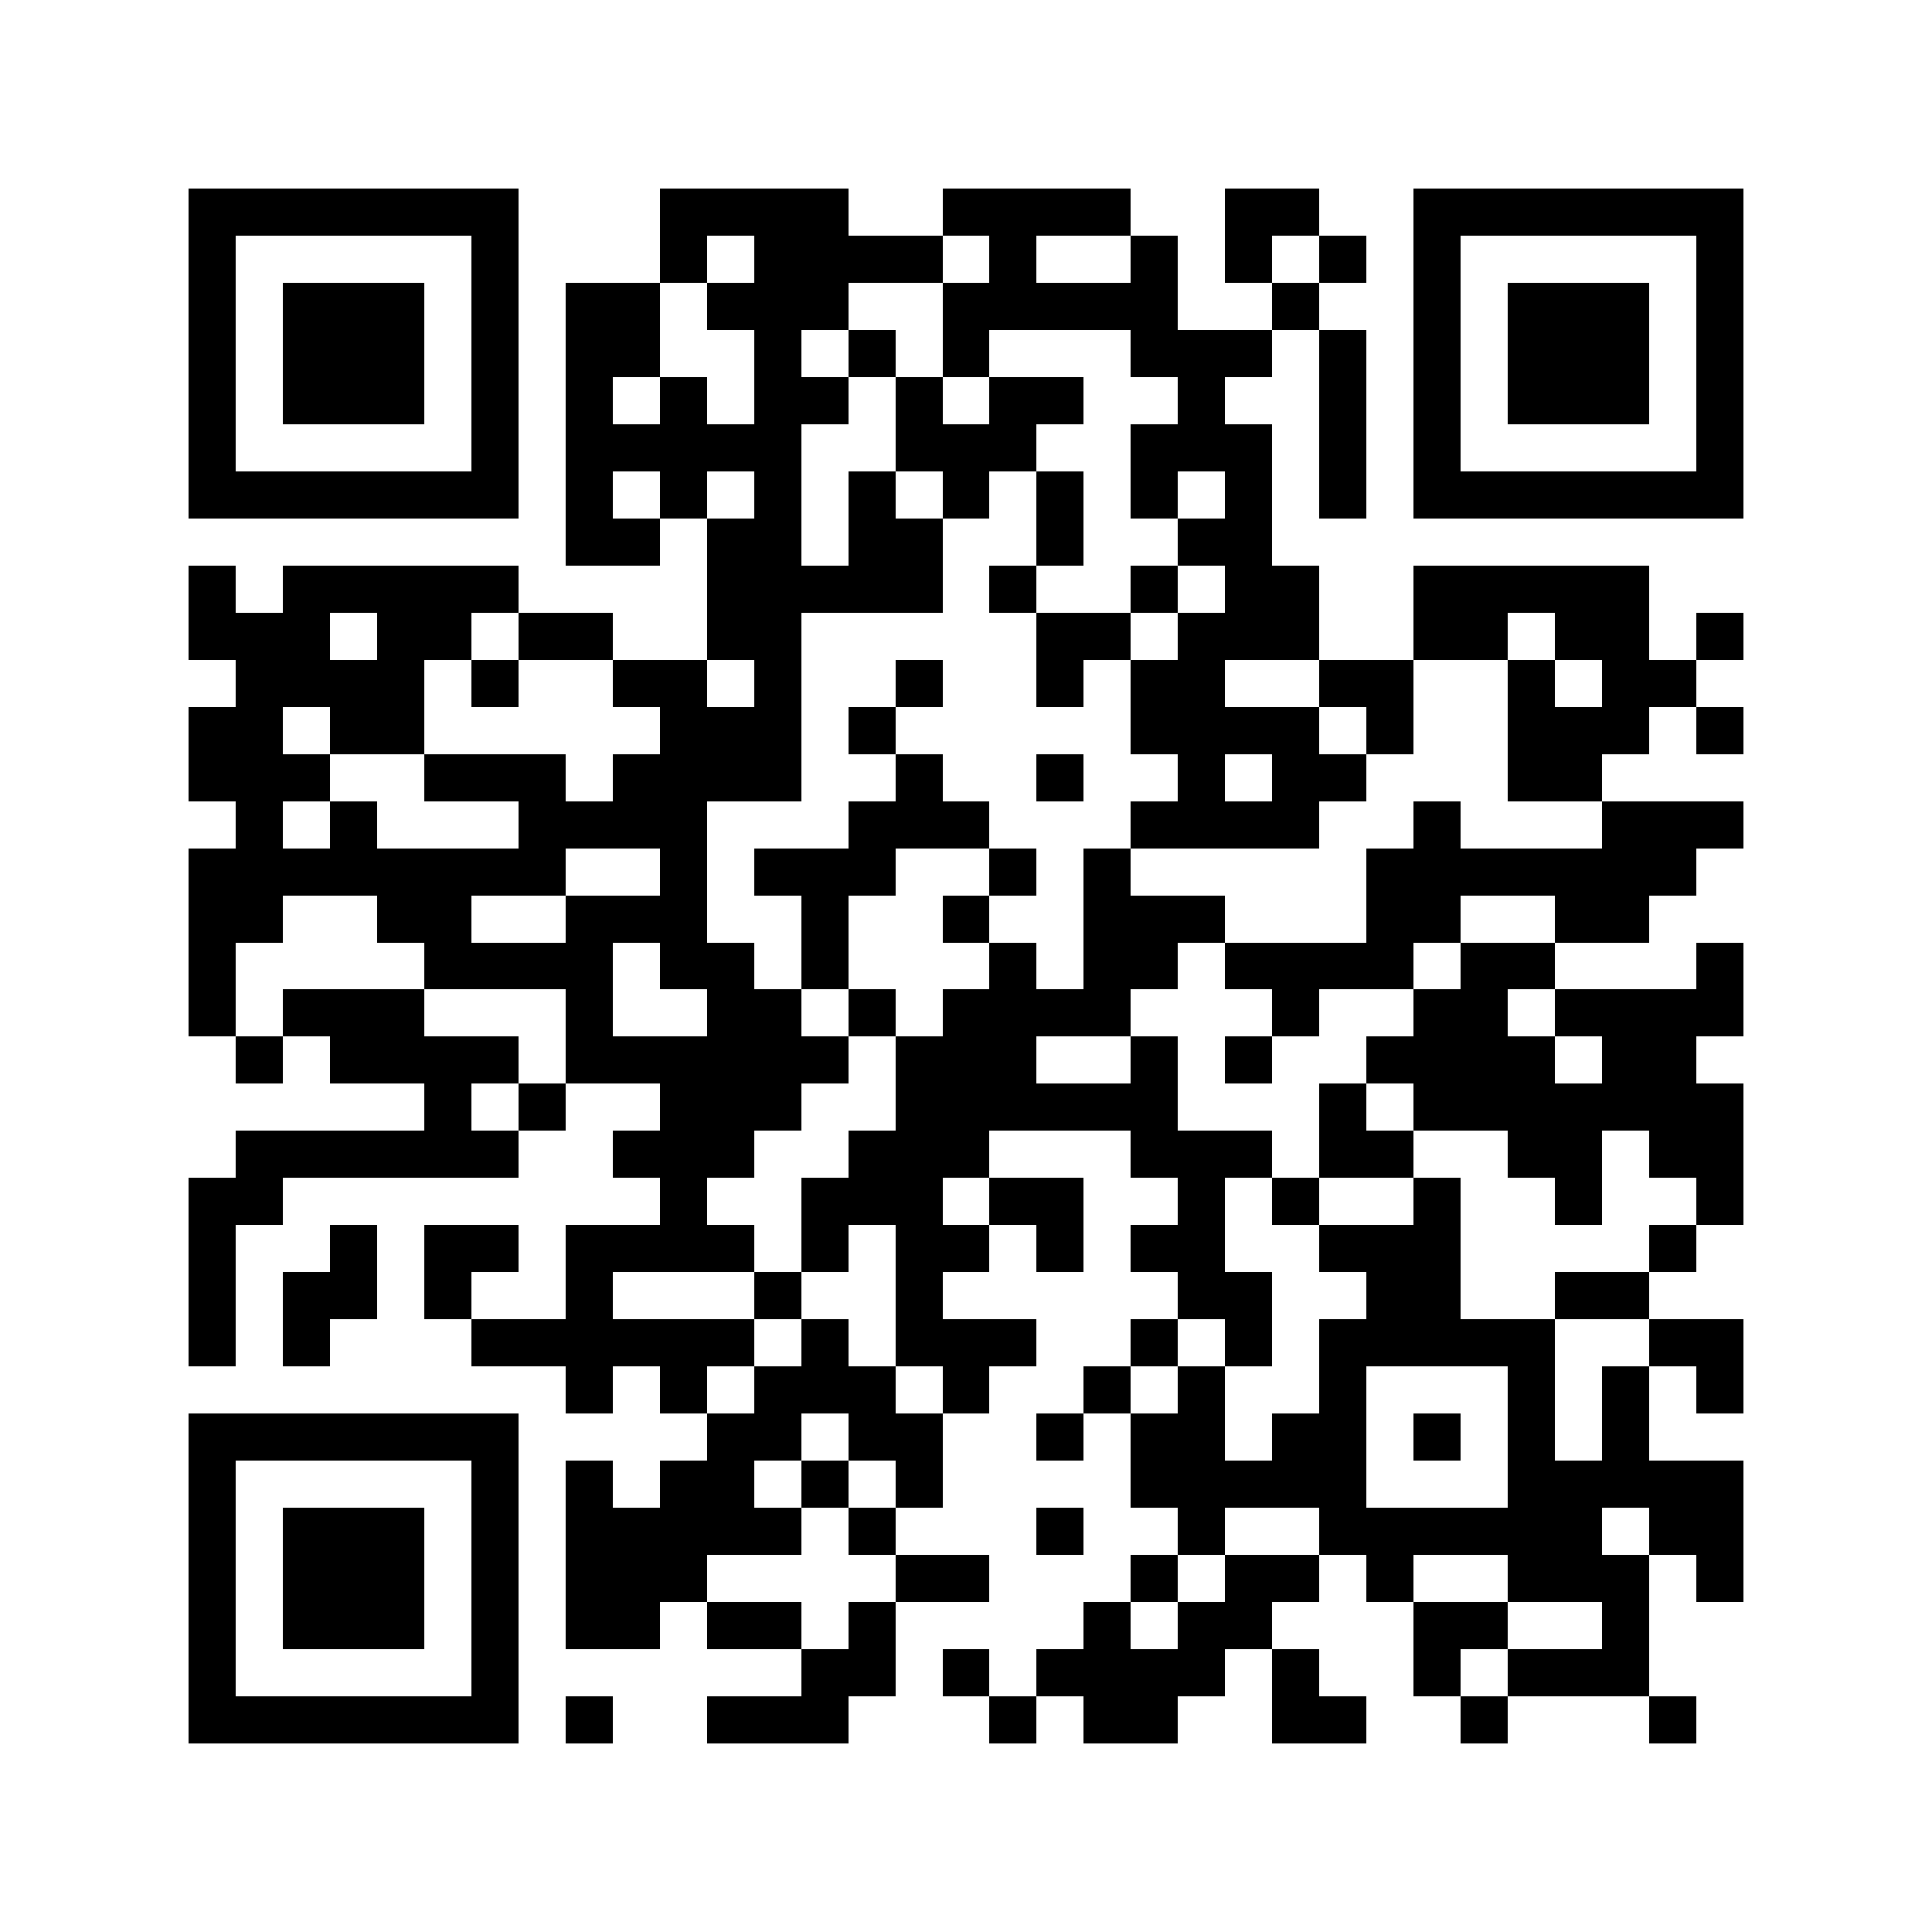
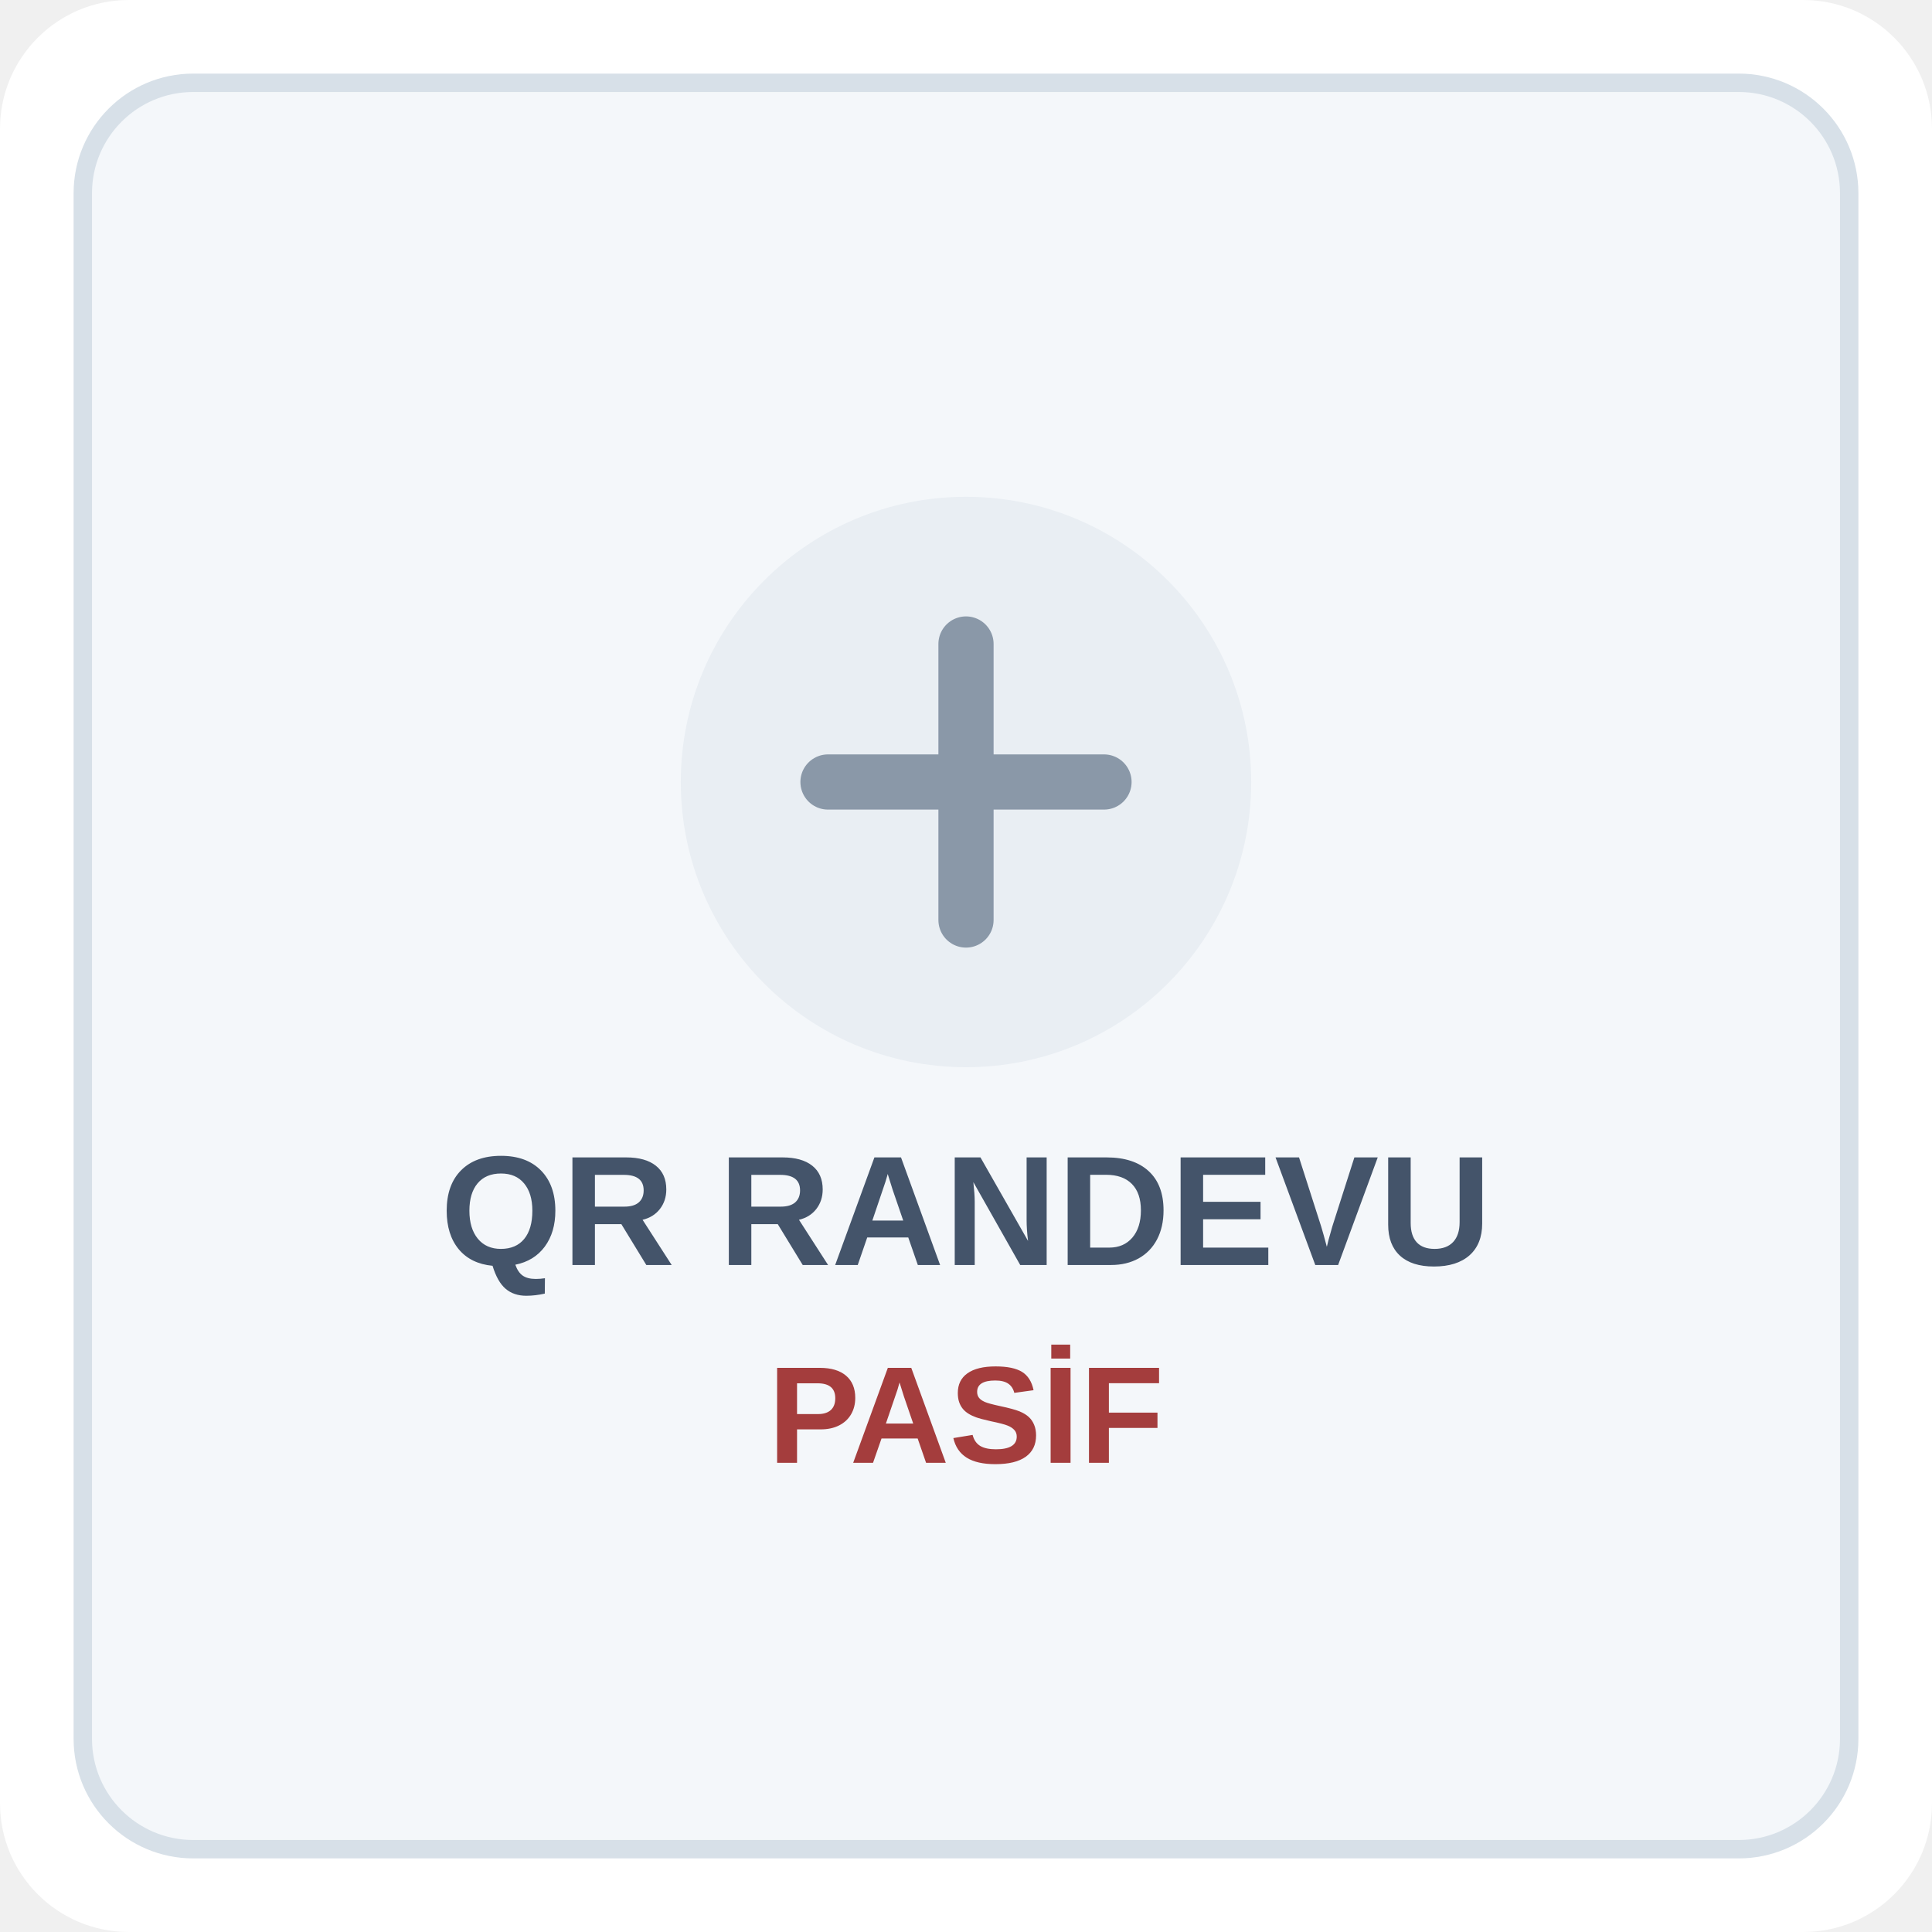
- <svg xmlns="http://www.w3.org/2000/svg" viewBox="0 0 41 41" shape-rendering="crispEdges">
-   <rect width="41" height="41" fill="#fff" />
-   <g fill="#000">
-     <rect x="4" y="4" width="1" height="1" />
-     <rect x="5" y="4" width="1" height="1" />
-     <rect x="6" y="4" width="1" height="1" />
-     <rect x="7" y="4" width="1" height="1" />
-     <rect x="8" y="4" width="1" height="1" />
-     <rect x="9" y="4" width="1" height="1" />
-     <rect x="10" y="4" width="1" height="1" />
-     <rect x="14" y="4" width="1" height="1" />
-     <rect x="15" y="4" width="1" height="1" />
-     <rect x="16" y="4" width="1" height="1" />
-     <rect x="17" y="4" width="1" height="1" />
-     <rect x="20" y="4" width="1" height="1" />
-     <rect x="21" y="4" width="1" height="1" />
-     <rect x="22" y="4" width="1" height="1" />
-     <rect x="23" y="4" width="1" height="1" />
-     <rect x="26" y="4" width="1" height="1" />
-     <rect x="27" y="4" width="1" height="1" />
-     <rect x="30" y="4" width="1" height="1" />
-     <rect x="31" y="4" width="1" height="1" />
-     <rect x="32" y="4" width="1" height="1" />
-     <rect x="33" y="4" width="1" height="1" />
-     <rect x="34" y="4" width="1" height="1" />
-     <rect x="35" y="4" width="1" height="1" />
-     <rect x="36" y="4" width="1" height="1" />
-     <rect x="4" y="5" width="1" height="1" />
-     <rect x="10" y="5" width="1" height="1" />
-     <rect x="14" y="5" width="1" height="1" />
-     <rect x="16" y="5" width="1" height="1" />
-     <rect x="17" y="5" width="1" height="1" />
-     <rect x="18" y="5" width="1" height="1" />
-     <rect x="19" y="5" width="1" height="1" />
-     <rect x="21" y="5" width="1" height="1" />
-     <rect x="24" y="5" width="1" height="1" />
-     <rect x="26" y="5" width="1" height="1" />
-     <rect x="28" y="5" width="1" height="1" />
-     <rect x="30" y="5" width="1" height="1" />
-     <rect x="36" y="5" width="1" height="1" />
-     <rect x="4" y="6" width="1" height="1" />
-     <rect x="6" y="6" width="1" height="1" />
-     <rect x="7" y="6" width="1" height="1" />
-     <rect x="8" y="6" width="1" height="1" />
-     <rect x="10" y="6" width="1" height="1" />
-     <rect x="12" y="6" width="1" height="1" />
-     <rect x="13" y="6" width="1" height="1" />
-     <rect x="15" y="6" width="1" height="1" />
-     <rect x="16" y="6" width="1" height="1" />
-     <rect x="17" y="6" width="1" height="1" />
-     <rect x="20" y="6" width="1" height="1" />
-     <rect x="21" y="6" width="1" height="1" />
-     <rect x="22" y="6" width="1" height="1" />
-     <rect x="23" y="6" width="1" height="1" />
-     <rect x="24" y="6" width="1" height="1" />
-     <rect x="27" y="6" width="1" height="1" />
-     <rect x="30" y="6" width="1" height="1" />
-     <rect x="32" y="6" width="1" height="1" />
-     <rect x="33" y="6" width="1" height="1" />
-     <rect x="34" y="6" width="1" height="1" />
-     <rect x="36" y="6" width="1" height="1" />
-     <rect x="4" y="7" width="1" height="1" />
-     <rect x="6" y="7" width="1" height="1" />
-     <rect x="7" y="7" width="1" height="1" />
-     <rect x="8" y="7" width="1" height="1" />
-     <rect x="10" y="7" width="1" height="1" />
-     <rect x="12" y="7" width="1" height="1" />
-     <rect x="13" y="7" width="1" height="1" />
-     <rect x="16" y="7" width="1" height="1" />
-     <rect x="18" y="7" width="1" height="1" />
-     <rect x="20" y="7" width="1" height="1" />
-     <rect x="24" y="7" width="1" height="1" />
-     <rect x="25" y="7" width="1" height="1" />
-     <rect x="26" y="7" width="1" height="1" />
-     <rect x="28" y="7" width="1" height="1" />
-     <rect x="30" y="7" width="1" height="1" />
-     <rect x="32" y="7" width="1" height="1" />
-     <rect x="33" y="7" width="1" height="1" />
-     <rect x="34" y="7" width="1" height="1" />
-     <rect x="36" y="7" width="1" height="1" />
-     <rect x="4" y="8" width="1" height="1" />
-     <rect x="6" y="8" width="1" height="1" />
-     <rect x="7" y="8" width="1" height="1" />
-     <rect x="8" y="8" width="1" height="1" />
-     <rect x="10" y="8" width="1" height="1" />
-     <rect x="12" y="8" width="1" height="1" />
-     <rect x="14" y="8" width="1" height="1" />
-     <rect x="16" y="8" width="1" height="1" />
-     <rect x="17" y="8" width="1" height="1" />
-     <rect x="19" y="8" width="1" height="1" />
-     <rect x="21" y="8" width="1" height="1" />
-     <rect x="22" y="8" width="1" height="1" />
-     <rect x="25" y="8" width="1" height="1" />
-     <rect x="28" y="8" width="1" height="1" />
-     <rect x="30" y="8" width="1" height="1" />
-     <rect x="32" y="8" width="1" height="1" />
-     <rect x="33" y="8" width="1" height="1" />
-     <rect x="34" y="8" width="1" height="1" />
-     <rect x="36" y="8" width="1" height="1" />
-     <rect x="4" y="9" width="1" height="1" />
-     <rect x="10" y="9" width="1" height="1" />
-     <rect x="12" y="9" width="1" height="1" />
-     <rect x="13" y="9" width="1" height="1" />
-     <rect x="14" y="9" width="1" height="1" />
-     <rect x="15" y="9" width="1" height="1" />
-     <rect x="16" y="9" width="1" height="1" />
-     <rect x="19" y="9" width="1" height="1" />
-     <rect x="20" y="9" width="1" height="1" />
-     <rect x="21" y="9" width="1" height="1" />
-     <rect x="24" y="9" width="1" height="1" />
-     <rect x="25" y="9" width="1" height="1" />
-     <rect x="26" y="9" width="1" height="1" />
-     <rect x="28" y="9" width="1" height="1" />
-     <rect x="30" y="9" width="1" height="1" />
-     <rect x="36" y="9" width="1" height="1" />
-     <rect x="4" y="10" width="1" height="1" />
-     <rect x="5" y="10" width="1" height="1" />
-     <rect x="6" y="10" width="1" height="1" />
-     <rect x="7" y="10" width="1" height="1" />
-     <rect x="8" y="10" width="1" height="1" />
-     <rect x="9" y="10" width="1" height="1" />
-     <rect x="10" y="10" width="1" height="1" />
-     <rect x="12" y="10" width="1" height="1" />
-     <rect x="14" y="10" width="1" height="1" />
-     <rect x="16" y="10" width="1" height="1" />
-     <rect x="18" y="10" width="1" height="1" />
-     <rect x="20" y="10" width="1" height="1" />
-     <rect x="22" y="10" width="1" height="1" />
-     <rect x="24" y="10" width="1" height="1" />
-     <rect x="26" y="10" width="1" height="1" />
-     <rect x="28" y="10" width="1" height="1" />
-     <rect x="30" y="10" width="1" height="1" />
-     <rect x="31" y="10" width="1" height="1" />
-     <rect x="32" y="10" width="1" height="1" />
-     <rect x="33" y="10" width="1" height="1" />
-     <rect x="34" y="10" width="1" height="1" />
-     <rect x="35" y="10" width="1" height="1" />
-     <rect x="36" y="10" width="1" height="1" />
-     <rect x="12" y="11" width="1" height="1" />
-     <rect x="13" y="11" width="1" height="1" />
-     <rect x="15" y="11" width="1" height="1" />
-     <rect x="16" y="11" width="1" height="1" />
-     <rect x="18" y="11" width="1" height="1" />
-     <rect x="19" y="11" width="1" height="1" />
-     <rect x="22" y="11" width="1" height="1" />
-     <rect x="25" y="11" width="1" height="1" />
-     <rect x="26" y="11" width="1" height="1" />
-     <rect x="4" y="12" width="1" height="1" />
-     <rect x="6" y="12" width="1" height="1" />
-     <rect x="7" y="12" width="1" height="1" />
-     <rect x="8" y="12" width="1" height="1" />
-     <rect x="9" y="12" width="1" height="1" />
-     <rect x="10" y="12" width="1" height="1" />
-     <rect x="15" y="12" width="1" height="1" />
-     <rect x="16" y="12" width="1" height="1" />
-     <rect x="17" y="12" width="1" height="1" />
-     <rect x="18" y="12" width="1" height="1" />
-     <rect x="19" y="12" width="1" height="1" />
-     <rect x="21" y="12" width="1" height="1" />
-     <rect x="24" y="12" width="1" height="1" />
-     <rect x="26" y="12" width="1" height="1" />
-     <rect x="27" y="12" width="1" height="1" />
-     <rect x="30" y="12" width="1" height="1" />
-     <rect x="31" y="12" width="1" height="1" />
-     <rect x="32" y="12" width="1" height="1" />
-     <rect x="33" y="12" width="1" height="1" />
-     <rect x="34" y="12" width="1" height="1" />
-     <rect x="4" y="13" width="1" height="1" />
-     <rect x="5" y="13" width="1" height="1" />
-     <rect x="6" y="13" width="1" height="1" />
-     <rect x="8" y="13" width="1" height="1" />
-     <rect x="9" y="13" width="1" height="1" />
-     <rect x="11" y="13" width="1" height="1" />
-     <rect x="12" y="13" width="1" height="1" />
-     <rect x="15" y="13" width="1" height="1" />
-     <rect x="16" y="13" width="1" height="1" />
-     <rect x="22" y="13" width="1" height="1" />
-     <rect x="23" y="13" width="1" height="1" />
-     <rect x="25" y="13" width="1" height="1" />
-     <rect x="26" y="13" width="1" height="1" />
-     <rect x="27" y="13" width="1" height="1" />
-     <rect x="30" y="13" width="1" height="1" />
-     <rect x="31" y="13" width="1" height="1" />
-     <rect x="33" y="13" width="1" height="1" />
-     <rect x="34" y="13" width="1" height="1" />
-     <rect x="36" y="13" width="1" height="1" />
-     <rect x="5" y="14" width="1" height="1" />
-     <rect x="6" y="14" width="1" height="1" />
-     <rect x="7" y="14" width="1" height="1" />
-     <rect x="8" y="14" width="1" height="1" />
-     <rect x="10" y="14" width="1" height="1" />
-     <rect x="13" y="14" width="1" height="1" />
-     <rect x="14" y="14" width="1" height="1" />
-     <rect x="16" y="14" width="1" height="1" />
-     <rect x="19" y="14" width="1" height="1" />
-     <rect x="22" y="14" width="1" height="1" />
-     <rect x="24" y="14" width="1" height="1" />
-     <rect x="25" y="14" width="1" height="1" />
-     <rect x="28" y="14" width="1" height="1" />
-     <rect x="29" y="14" width="1" height="1" />
-     <rect x="32" y="14" width="1" height="1" />
-     <rect x="34" y="14" width="1" height="1" />
-     <rect x="35" y="14" width="1" height="1" />
-     <rect x="4" y="15" width="1" height="1" />
-     <rect x="5" y="15" width="1" height="1" />
-     <rect x="7" y="15" width="1" height="1" />
-     <rect x="8" y="15" width="1" height="1" />
-     <rect x="14" y="15" width="1" height="1" />
-     <rect x="15" y="15" width="1" height="1" />
-     <rect x="16" y="15" width="1" height="1" />
-     <rect x="18" y="15" width="1" height="1" />
-     <rect x="24" y="15" width="1" height="1" />
-     <rect x="25" y="15" width="1" height="1" />
-     <rect x="26" y="15" width="1" height="1" />
-     <rect x="27" y="15" width="1" height="1" />
-     <rect x="29" y="15" width="1" height="1" />
-     <rect x="32" y="15" width="1" height="1" />
-     <rect x="33" y="15" width="1" height="1" />
-     <rect x="34" y="15" width="1" height="1" />
-     <rect x="36" y="15" width="1" height="1" />
-     <rect x="4" y="16" width="1" height="1" />
-     <rect x="5" y="16" width="1" height="1" />
-     <rect x="6" y="16" width="1" height="1" />
-     <rect x="9" y="16" width="1" height="1" />
-     <rect x="10" y="16" width="1" height="1" />
-     <rect x="11" y="16" width="1" height="1" />
-     <rect x="13" y="16" width="1" height="1" />
-     <rect x="14" y="16" width="1" height="1" />
-     <rect x="15" y="16" width="1" height="1" />
-     <rect x="16" y="16" width="1" height="1" />
-     <rect x="19" y="16" width="1" height="1" />
-     <rect x="22" y="16" width="1" height="1" />
-     <rect x="25" y="16" width="1" height="1" />
-     <rect x="27" y="16" width="1" height="1" />
-     <rect x="28" y="16" width="1" height="1" />
-     <rect x="32" y="16" width="1" height="1" />
-     <rect x="33" y="16" width="1" height="1" />
-     <rect x="5" y="17" width="1" height="1" />
-     <rect x="7" y="17" width="1" height="1" />
-     <rect x="11" y="17" width="1" height="1" />
-     <rect x="12" y="17" width="1" height="1" />
-     <rect x="13" y="17" width="1" height="1" />
-     <rect x="14" y="17" width="1" height="1" />
-     <rect x="18" y="17" width="1" height="1" />
-     <rect x="19" y="17" width="1" height="1" />
-     <rect x="20" y="17" width="1" height="1" />
-     <rect x="24" y="17" width="1" height="1" />
-     <rect x="25" y="17" width="1" height="1" />
-     <rect x="26" y="17" width="1" height="1" />
-     <rect x="27" y="17" width="1" height="1" />
-     <rect x="30" y="17" width="1" height="1" />
-     <rect x="34" y="17" width="1" height="1" />
-     <rect x="35" y="17" width="1" height="1" />
-     <rect x="36" y="17" width="1" height="1" />
-     <rect x="4" y="18" width="1" height="1" />
-     <rect x="5" y="18" width="1" height="1" />
-     <rect x="6" y="18" width="1" height="1" />
-     <rect x="7" y="18" width="1" height="1" />
-     <rect x="8" y="18" width="1" height="1" />
-     <rect x="9" y="18" width="1" height="1" />
-     <rect x="10" y="18" width="1" height="1" />
-     <rect x="11" y="18" width="1" height="1" />
-     <rect x="14" y="18" width="1" height="1" />
-     <rect x="16" y="18" width="1" height="1" />
-     <rect x="17" y="18" width="1" height="1" />
-     <rect x="18" y="18" width="1" height="1" />
-     <rect x="21" y="18" width="1" height="1" />
-     <rect x="23" y="18" width="1" height="1" />
-     <rect x="29" y="18" width="1" height="1" />
-     <rect x="30" y="18" width="1" height="1" />
-     <rect x="31" y="18" width="1" height="1" />
-     <rect x="32" y="18" width="1" height="1" />
-     <rect x="33" y="18" width="1" height="1" />
-     <rect x="34" y="18" width="1" height="1" />
-     <rect x="35" y="18" width="1" height="1" />
-     <rect x="4" y="19" width="1" height="1" />
-     <rect x="5" y="19" width="1" height="1" />
-     <rect x="8" y="19" width="1" height="1" />
-     <rect x="9" y="19" width="1" height="1" />
-     <rect x="12" y="19" width="1" height="1" />
-     <rect x="13" y="19" width="1" height="1" />
-     <rect x="14" y="19" width="1" height="1" />
-     <rect x="17" y="19" width="1" height="1" />
-     <rect x="20" y="19" width="1" height="1" />
-     <rect x="23" y="19" width="1" height="1" />
-     <rect x="24" y="19" width="1" height="1" />
-     <rect x="25" y="19" width="1" height="1" />
-     <rect x="29" y="19" width="1" height="1" />
-     <rect x="30" y="19" width="1" height="1" />
-     <rect x="33" y="19" width="1" height="1" />
-     <rect x="34" y="19" width="1" height="1" />
-     <rect x="4" y="20" width="1" height="1" />
-     <rect x="9" y="20" width="1" height="1" />
-     <rect x="10" y="20" width="1" height="1" />
-     <rect x="11" y="20" width="1" height="1" />
-     <rect x="12" y="20" width="1" height="1" />
-     <rect x="14" y="20" width="1" height="1" />
-     <rect x="15" y="20" width="1" height="1" />
-     <rect x="17" y="20" width="1" height="1" />
-     <rect x="21" y="20" width="1" height="1" />
-     <rect x="23" y="20" width="1" height="1" />
-     <rect x="24" y="20" width="1" height="1" />
-     <rect x="26" y="20" width="1" height="1" />
-     <rect x="27" y="20" width="1" height="1" />
-     <rect x="28" y="20" width="1" height="1" />
-     <rect x="29" y="20" width="1" height="1" />
-     <rect x="31" y="20" width="1" height="1" />
-     <rect x="32" y="20" width="1" height="1" />
-     <rect x="36" y="20" width="1" height="1" />
-     <rect x="4" y="21" width="1" height="1" />
-     <rect x="6" y="21" width="1" height="1" />
-     <rect x="7" y="21" width="1" height="1" />
-     <rect x="8" y="21" width="1" height="1" />
-     <rect x="12" y="21" width="1" height="1" />
-     <rect x="15" y="21" width="1" height="1" />
-     <rect x="16" y="21" width="1" height="1" />
-     <rect x="18" y="21" width="1" height="1" />
-     <rect x="20" y="21" width="1" height="1" />
-     <rect x="21" y="21" width="1" height="1" />
-     <rect x="22" y="21" width="1" height="1" />
-     <rect x="23" y="21" width="1" height="1" />
-     <rect x="27" y="21" width="1" height="1" />
-     <rect x="30" y="21" width="1" height="1" />
-     <rect x="31" y="21" width="1" height="1" />
-     <rect x="33" y="21" width="1" height="1" />
-     <rect x="34" y="21" width="1" height="1" />
-     <rect x="35" y="21" width="1" height="1" />
-     <rect x="36" y="21" width="1" height="1" />
-     <rect x="5" y="22" width="1" height="1" />
-     <rect x="7" y="22" width="1" height="1" />
-     <rect x="8" y="22" width="1" height="1" />
-     <rect x="9" y="22" width="1" height="1" />
-     <rect x="10" y="22" width="1" height="1" />
-     <rect x="12" y="22" width="1" height="1" />
-     <rect x="13" y="22" width="1" height="1" />
-     <rect x="14" y="22" width="1" height="1" />
-     <rect x="15" y="22" width="1" height="1" />
-     <rect x="16" y="22" width="1" height="1" />
-     <rect x="17" y="22" width="1" height="1" />
-     <rect x="19" y="22" width="1" height="1" />
-     <rect x="20" y="22" width="1" height="1" />
-     <rect x="21" y="22" width="1" height="1" />
-     <rect x="24" y="22" width="1" height="1" />
-     <rect x="26" y="22" width="1" height="1" />
-     <rect x="29" y="22" width="1" height="1" />
-     <rect x="30" y="22" width="1" height="1" />
-     <rect x="31" y="22" width="1" height="1" />
-     <rect x="32" y="22" width="1" height="1" />
-     <rect x="34" y="22" width="1" height="1" />
-     <rect x="35" y="22" width="1" height="1" />
-     <rect x="9" y="23" width="1" height="1" />
-     <rect x="11" y="23" width="1" height="1" />
-     <rect x="14" y="23" width="1" height="1" />
-     <rect x="15" y="23" width="1" height="1" />
-     <rect x="16" y="23" width="1" height="1" />
-     <rect x="19" y="23" width="1" height="1" />
-     <rect x="20" y="23" width="1" height="1" />
-     <rect x="21" y="23" width="1" height="1" />
-     <rect x="22" y="23" width="1" height="1" />
-     <rect x="23" y="23" width="1" height="1" />
-     <rect x="24" y="23" width="1" height="1" />
-     <rect x="28" y="23" width="1" height="1" />
-     <rect x="30" y="23" width="1" height="1" />
-     <rect x="31" y="23" width="1" height="1" />
-     <rect x="32" y="23" width="1" height="1" />
-     <rect x="33" y="23" width="1" height="1" />
-     <rect x="34" y="23" width="1" height="1" />
-     <rect x="35" y="23" width="1" height="1" />
-     <rect x="36" y="23" width="1" height="1" />
-     <rect x="5" y="24" width="1" height="1" />
-     <rect x="6" y="24" width="1" height="1" />
-     <rect x="7" y="24" width="1" height="1" />
-     <rect x="8" y="24" width="1" height="1" />
-     <rect x="9" y="24" width="1" height="1" />
-     <rect x="10" y="24" width="1" height="1" />
-     <rect x="13" y="24" width="1" height="1" />
-     <rect x="14" y="24" width="1" height="1" />
-     <rect x="15" y="24" width="1" height="1" />
-     <rect x="18" y="24" width="1" height="1" />
-     <rect x="19" y="24" width="1" height="1" />
-     <rect x="20" y="24" width="1" height="1" />
-     <rect x="24" y="24" width="1" height="1" />
-     <rect x="25" y="24" width="1" height="1" />
-     <rect x="26" y="24" width="1" height="1" />
-     <rect x="28" y="24" width="1" height="1" />
-     <rect x="29" y="24" width="1" height="1" />
-     <rect x="32" y="24" width="1" height="1" />
-     <rect x="33" y="24" width="1" height="1" />
-     <rect x="35" y="24" width="1" height="1" />
-     <rect x="36" y="24" width="1" height="1" />
-     <rect x="4" y="25" width="1" height="1" />
-     <rect x="5" y="25" width="1" height="1" />
-     <rect x="14" y="25" width="1" height="1" />
-     <rect x="17" y="25" width="1" height="1" />
-     <rect x="18" y="25" width="1" height="1" />
-     <rect x="19" y="25" width="1" height="1" />
-     <rect x="21" y="25" width="1" height="1" />
-     <rect x="22" y="25" width="1" height="1" />
-     <rect x="25" y="25" width="1" height="1" />
-     <rect x="27" y="25" width="1" height="1" />
-     <rect x="30" y="25" width="1" height="1" />
-     <rect x="33" y="25" width="1" height="1" />
-     <rect x="36" y="25" width="1" height="1" />
-     <rect x="4" y="26" width="1" height="1" />
-     <rect x="7" y="26" width="1" height="1" />
-     <rect x="9" y="26" width="1" height="1" />
-     <rect x="10" y="26" width="1" height="1" />
-     <rect x="12" y="26" width="1" height="1" />
-     <rect x="13" y="26" width="1" height="1" />
-     <rect x="14" y="26" width="1" height="1" />
-     <rect x="15" y="26" width="1" height="1" />
-     <rect x="17" y="26" width="1" height="1" />
-     <rect x="19" y="26" width="1" height="1" />
-     <rect x="20" y="26" width="1" height="1" />
-     <rect x="22" y="26" width="1" height="1" />
-     <rect x="24" y="26" width="1" height="1" />
-     <rect x="25" y="26" width="1" height="1" />
-     <rect x="28" y="26" width="1" height="1" />
-     <rect x="29" y="26" width="1" height="1" />
-     <rect x="30" y="26" width="1" height="1" />
-     <rect x="35" y="26" width="1" height="1" />
-     <rect x="4" y="27" width="1" height="1" />
-     <rect x="6" y="27" width="1" height="1" />
-     <rect x="7" y="27" width="1" height="1" />
-     <rect x="9" y="27" width="1" height="1" />
-     <rect x="12" y="27" width="1" height="1" />
-     <rect x="16" y="27" width="1" height="1" />
-     <rect x="19" y="27" width="1" height="1" />
-     <rect x="25" y="27" width="1" height="1" />
-     <rect x="26" y="27" width="1" height="1" />
-     <rect x="29" y="27" width="1" height="1" />
-     <rect x="30" y="27" width="1" height="1" />
-     <rect x="33" y="27" width="1" height="1" />
-     <rect x="34" y="27" width="1" height="1" />
-     <rect x="4" y="28" width="1" height="1" />
-     <rect x="6" y="28" width="1" height="1" />
-     <rect x="10" y="28" width="1" height="1" />
-     <rect x="11" y="28" width="1" height="1" />
-     <rect x="12" y="28" width="1" height="1" />
-     <rect x="13" y="28" width="1" height="1" />
-     <rect x="14" y="28" width="1" height="1" />
-     <rect x="15" y="28" width="1" height="1" />
-     <rect x="17" y="28" width="1" height="1" />
-     <rect x="19" y="28" width="1" height="1" />
-     <rect x="20" y="28" width="1" height="1" />
-     <rect x="21" y="28" width="1" height="1" />
-     <rect x="24" y="28" width="1" height="1" />
-     <rect x="26" y="28" width="1" height="1" />
-     <rect x="28" y="28" width="1" height="1" />
-     <rect x="29" y="28" width="1" height="1" />
-     <rect x="30" y="28" width="1" height="1" />
-     <rect x="31" y="28" width="1" height="1" />
-     <rect x="32" y="28" width="1" height="1" />
-     <rect x="35" y="28" width="1" height="1" />
-     <rect x="36" y="28" width="1" height="1" />
-     <rect x="12" y="29" width="1" height="1" />
-     <rect x="14" y="29" width="1" height="1" />
-     <rect x="16" y="29" width="1" height="1" />
-     <rect x="17" y="29" width="1" height="1" />
-     <rect x="18" y="29" width="1" height="1" />
-     <rect x="20" y="29" width="1" height="1" />
-     <rect x="23" y="29" width="1" height="1" />
-     <rect x="25" y="29" width="1" height="1" />
-     <rect x="28" y="29" width="1" height="1" />
-     <rect x="32" y="29" width="1" height="1" />
-     <rect x="34" y="29" width="1" height="1" />
-     <rect x="36" y="29" width="1" height="1" />
-     <rect x="4" y="30" width="1" height="1" />
-     <rect x="5" y="30" width="1" height="1" />
-     <rect x="6" y="30" width="1" height="1" />
-     <rect x="7" y="30" width="1" height="1" />
-     <rect x="8" y="30" width="1" height="1" />
-     <rect x="9" y="30" width="1" height="1" />
-     <rect x="10" y="30" width="1" height="1" />
-     <rect x="15" y="30" width="1" height="1" />
-     <rect x="16" y="30" width="1" height="1" />
-     <rect x="18" y="30" width="1" height="1" />
-     <rect x="19" y="30" width="1" height="1" />
-     <rect x="22" y="30" width="1" height="1" />
-     <rect x="24" y="30" width="1" height="1" />
-     <rect x="25" y="30" width="1" height="1" />
-     <rect x="27" y="30" width="1" height="1" />
-     <rect x="28" y="30" width="1" height="1" />
-     <rect x="30" y="30" width="1" height="1" />
-     <rect x="32" y="30" width="1" height="1" />
-     <rect x="34" y="30" width="1" height="1" />
-     <rect x="4" y="31" width="1" height="1" />
-     <rect x="10" y="31" width="1" height="1" />
-     <rect x="12" y="31" width="1" height="1" />
-     <rect x="14" y="31" width="1" height="1" />
-     <rect x="15" y="31" width="1" height="1" />
-     <rect x="17" y="31" width="1" height="1" />
-     <rect x="19" y="31" width="1" height="1" />
-     <rect x="24" y="31" width="1" height="1" />
-     <rect x="25" y="31" width="1" height="1" />
-     <rect x="26" y="31" width="1" height="1" />
-     <rect x="27" y="31" width="1" height="1" />
-     <rect x="28" y="31" width="1" height="1" />
-     <rect x="32" y="31" width="1" height="1" />
-     <rect x="33" y="31" width="1" height="1" />
-     <rect x="34" y="31" width="1" height="1" />
-     <rect x="35" y="31" width="1" height="1" />
-     <rect x="36" y="31" width="1" height="1" />
-     <rect x="4" y="32" width="1" height="1" />
-     <rect x="6" y="32" width="1" height="1" />
-     <rect x="7" y="32" width="1" height="1" />
-     <rect x="8" y="32" width="1" height="1" />
-     <rect x="10" y="32" width="1" height="1" />
-     <rect x="12" y="32" width="1" height="1" />
-     <rect x="13" y="32" width="1" height="1" />
-     <rect x="14" y="32" width="1" height="1" />
-     <rect x="15" y="32" width="1" height="1" />
-     <rect x="16" y="32" width="1" height="1" />
-     <rect x="18" y="32" width="1" height="1" />
-     <rect x="22" y="32" width="1" height="1" />
-     <rect x="25" y="32" width="1" height="1" />
-     <rect x="28" y="32" width="1" height="1" />
-     <rect x="29" y="32" width="1" height="1" />
-     <rect x="30" y="32" width="1" height="1" />
-     <rect x="31" y="32" width="1" height="1" />
-     <rect x="32" y="32" width="1" height="1" />
-     <rect x="33" y="32" width="1" height="1" />
-     <rect x="35" y="32" width="1" height="1" />
-     <rect x="36" y="32" width="1" height="1" />
-     <rect x="4" y="33" width="1" height="1" />
-     <rect x="6" y="33" width="1" height="1" />
-     <rect x="7" y="33" width="1" height="1" />
-     <rect x="8" y="33" width="1" height="1" />
-     <rect x="10" y="33" width="1" height="1" />
-     <rect x="12" y="33" width="1" height="1" />
-     <rect x="13" y="33" width="1" height="1" />
-     <rect x="14" y="33" width="1" height="1" />
-     <rect x="19" y="33" width="1" height="1" />
-     <rect x="20" y="33" width="1" height="1" />
-     <rect x="24" y="33" width="1" height="1" />
-     <rect x="26" y="33" width="1" height="1" />
-     <rect x="27" y="33" width="1" height="1" />
-     <rect x="29" y="33" width="1" height="1" />
-     <rect x="32" y="33" width="1" height="1" />
-     <rect x="33" y="33" width="1" height="1" />
-     <rect x="34" y="33" width="1" height="1" />
-     <rect x="36" y="33" width="1" height="1" />
-     <rect x="4" y="34" width="1" height="1" />
-     <rect x="6" y="34" width="1" height="1" />
-     <rect x="7" y="34" width="1" height="1" />
-     <rect x="8" y="34" width="1" height="1" />
-     <rect x="10" y="34" width="1" height="1" />
-     <rect x="12" y="34" width="1" height="1" />
-     <rect x="13" y="34" width="1" height="1" />
-     <rect x="15" y="34" width="1" height="1" />
-     <rect x="16" y="34" width="1" height="1" />
-     <rect x="18" y="34" width="1" height="1" />
-     <rect x="23" y="34" width="1" height="1" />
-     <rect x="25" y="34" width="1" height="1" />
-     <rect x="26" y="34" width="1" height="1" />
-     <rect x="30" y="34" width="1" height="1" />
-     <rect x="31" y="34" width="1" height="1" />
-     <rect x="34" y="34" width="1" height="1" />
-     <rect x="4" y="35" width="1" height="1" />
-     <rect x="10" y="35" width="1" height="1" />
-     <rect x="17" y="35" width="1" height="1" />
-     <rect x="18" y="35" width="1" height="1" />
-     <rect x="20" y="35" width="1" height="1" />
-     <rect x="22" y="35" width="1" height="1" />
-     <rect x="23" y="35" width="1" height="1" />
-     <rect x="24" y="35" width="1" height="1" />
-     <rect x="25" y="35" width="1" height="1" />
-     <rect x="27" y="35" width="1" height="1" />
-     <rect x="30" y="35" width="1" height="1" />
-     <rect x="32" y="35" width="1" height="1" />
-     <rect x="33" y="35" width="1" height="1" />
-     <rect x="34" y="35" width="1" height="1" />
-     <rect x="4" y="36" width="1" height="1" />
-     <rect x="5" y="36" width="1" height="1" />
-     <rect x="6" y="36" width="1" height="1" />
-     <rect x="7" y="36" width="1" height="1" />
-     <rect x="8" y="36" width="1" height="1" />
-     <rect x="9" y="36" width="1" height="1" />
-     <rect x="10" y="36" width="1" height="1" />
-     <rect x="12" y="36" width="1" height="1" />
-     <rect x="15" y="36" width="1" height="1" />
-     <rect x="16" y="36" width="1" height="1" />
-     <rect x="17" y="36" width="1" height="1" />
-     <rect x="21" y="36" width="1" height="1" />
-     <rect x="23" y="36" width="1" height="1" />
-     <rect x="24" y="36" width="1" height="1" />
-     <rect x="27" y="36" width="1" height="1" />
-     <rect x="28" y="36" width="1" height="1" />
-     <rect x="31" y="36" width="1" height="1" />
-     <rect x="35" y="36" width="1" height="1" />
-   </g>
+ <svg xmlns="http://www.w3.org/2000/svg" width="420" height="420" viewBox="0 0 420 420">
+   <rect width="420" height="420" rx="28" fill="#ffffff" />
+   <rect x="18" y="18" width="384" height="384" rx="24" fill="#f4f7fa" stroke="#d7e0e8" stroke-width="4" />
+   <circle cx="210" cy="170" r="62" fill="#e9eef3" />
+   <path d="M180 170h60M210 140v60" stroke="#8a98a8" stroke-width="12" stroke-linecap="round" />
+   <text x="210" y="275" text-anchor="middle" font-family="Arial, sans-serif" font-size="34" font-weight="700" fill="#44546a">QR RANDEVU</text>
+   <text x="210" y="318" text-anchor="middle" font-family="Arial, sans-serif" font-size="30" font-weight="800" fill="#a43d3d">PASİF</text>
</svg>
